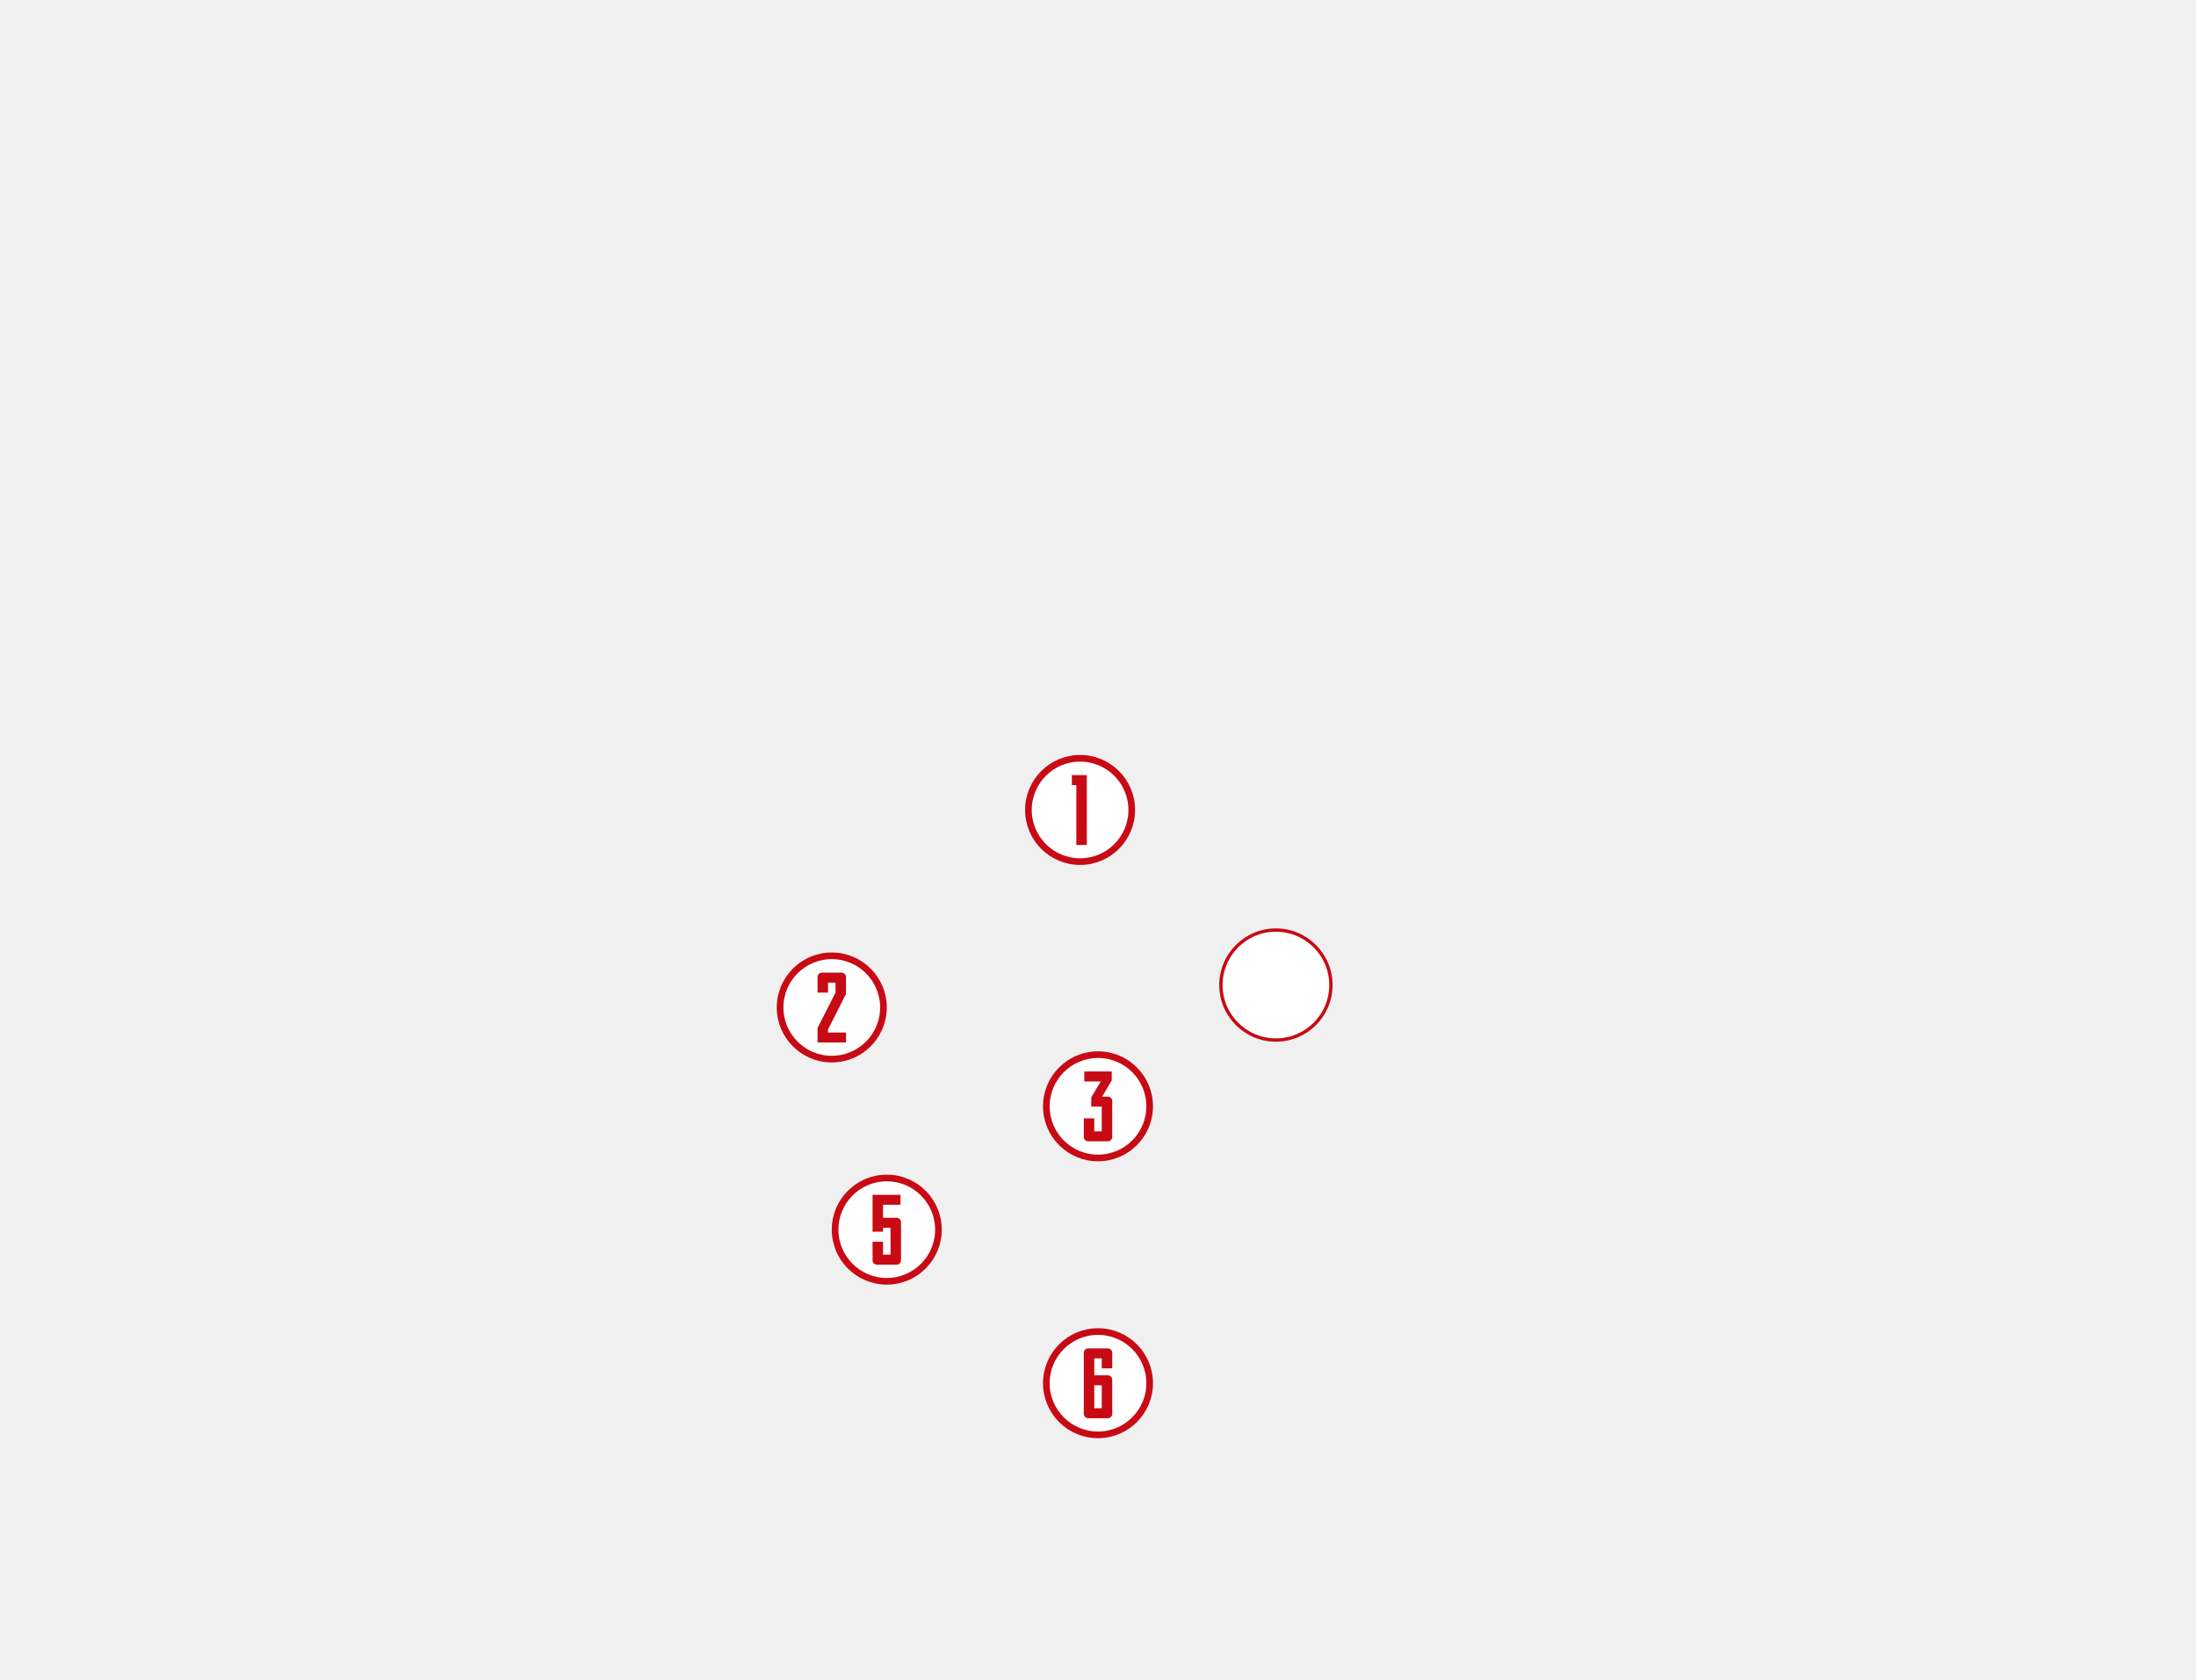
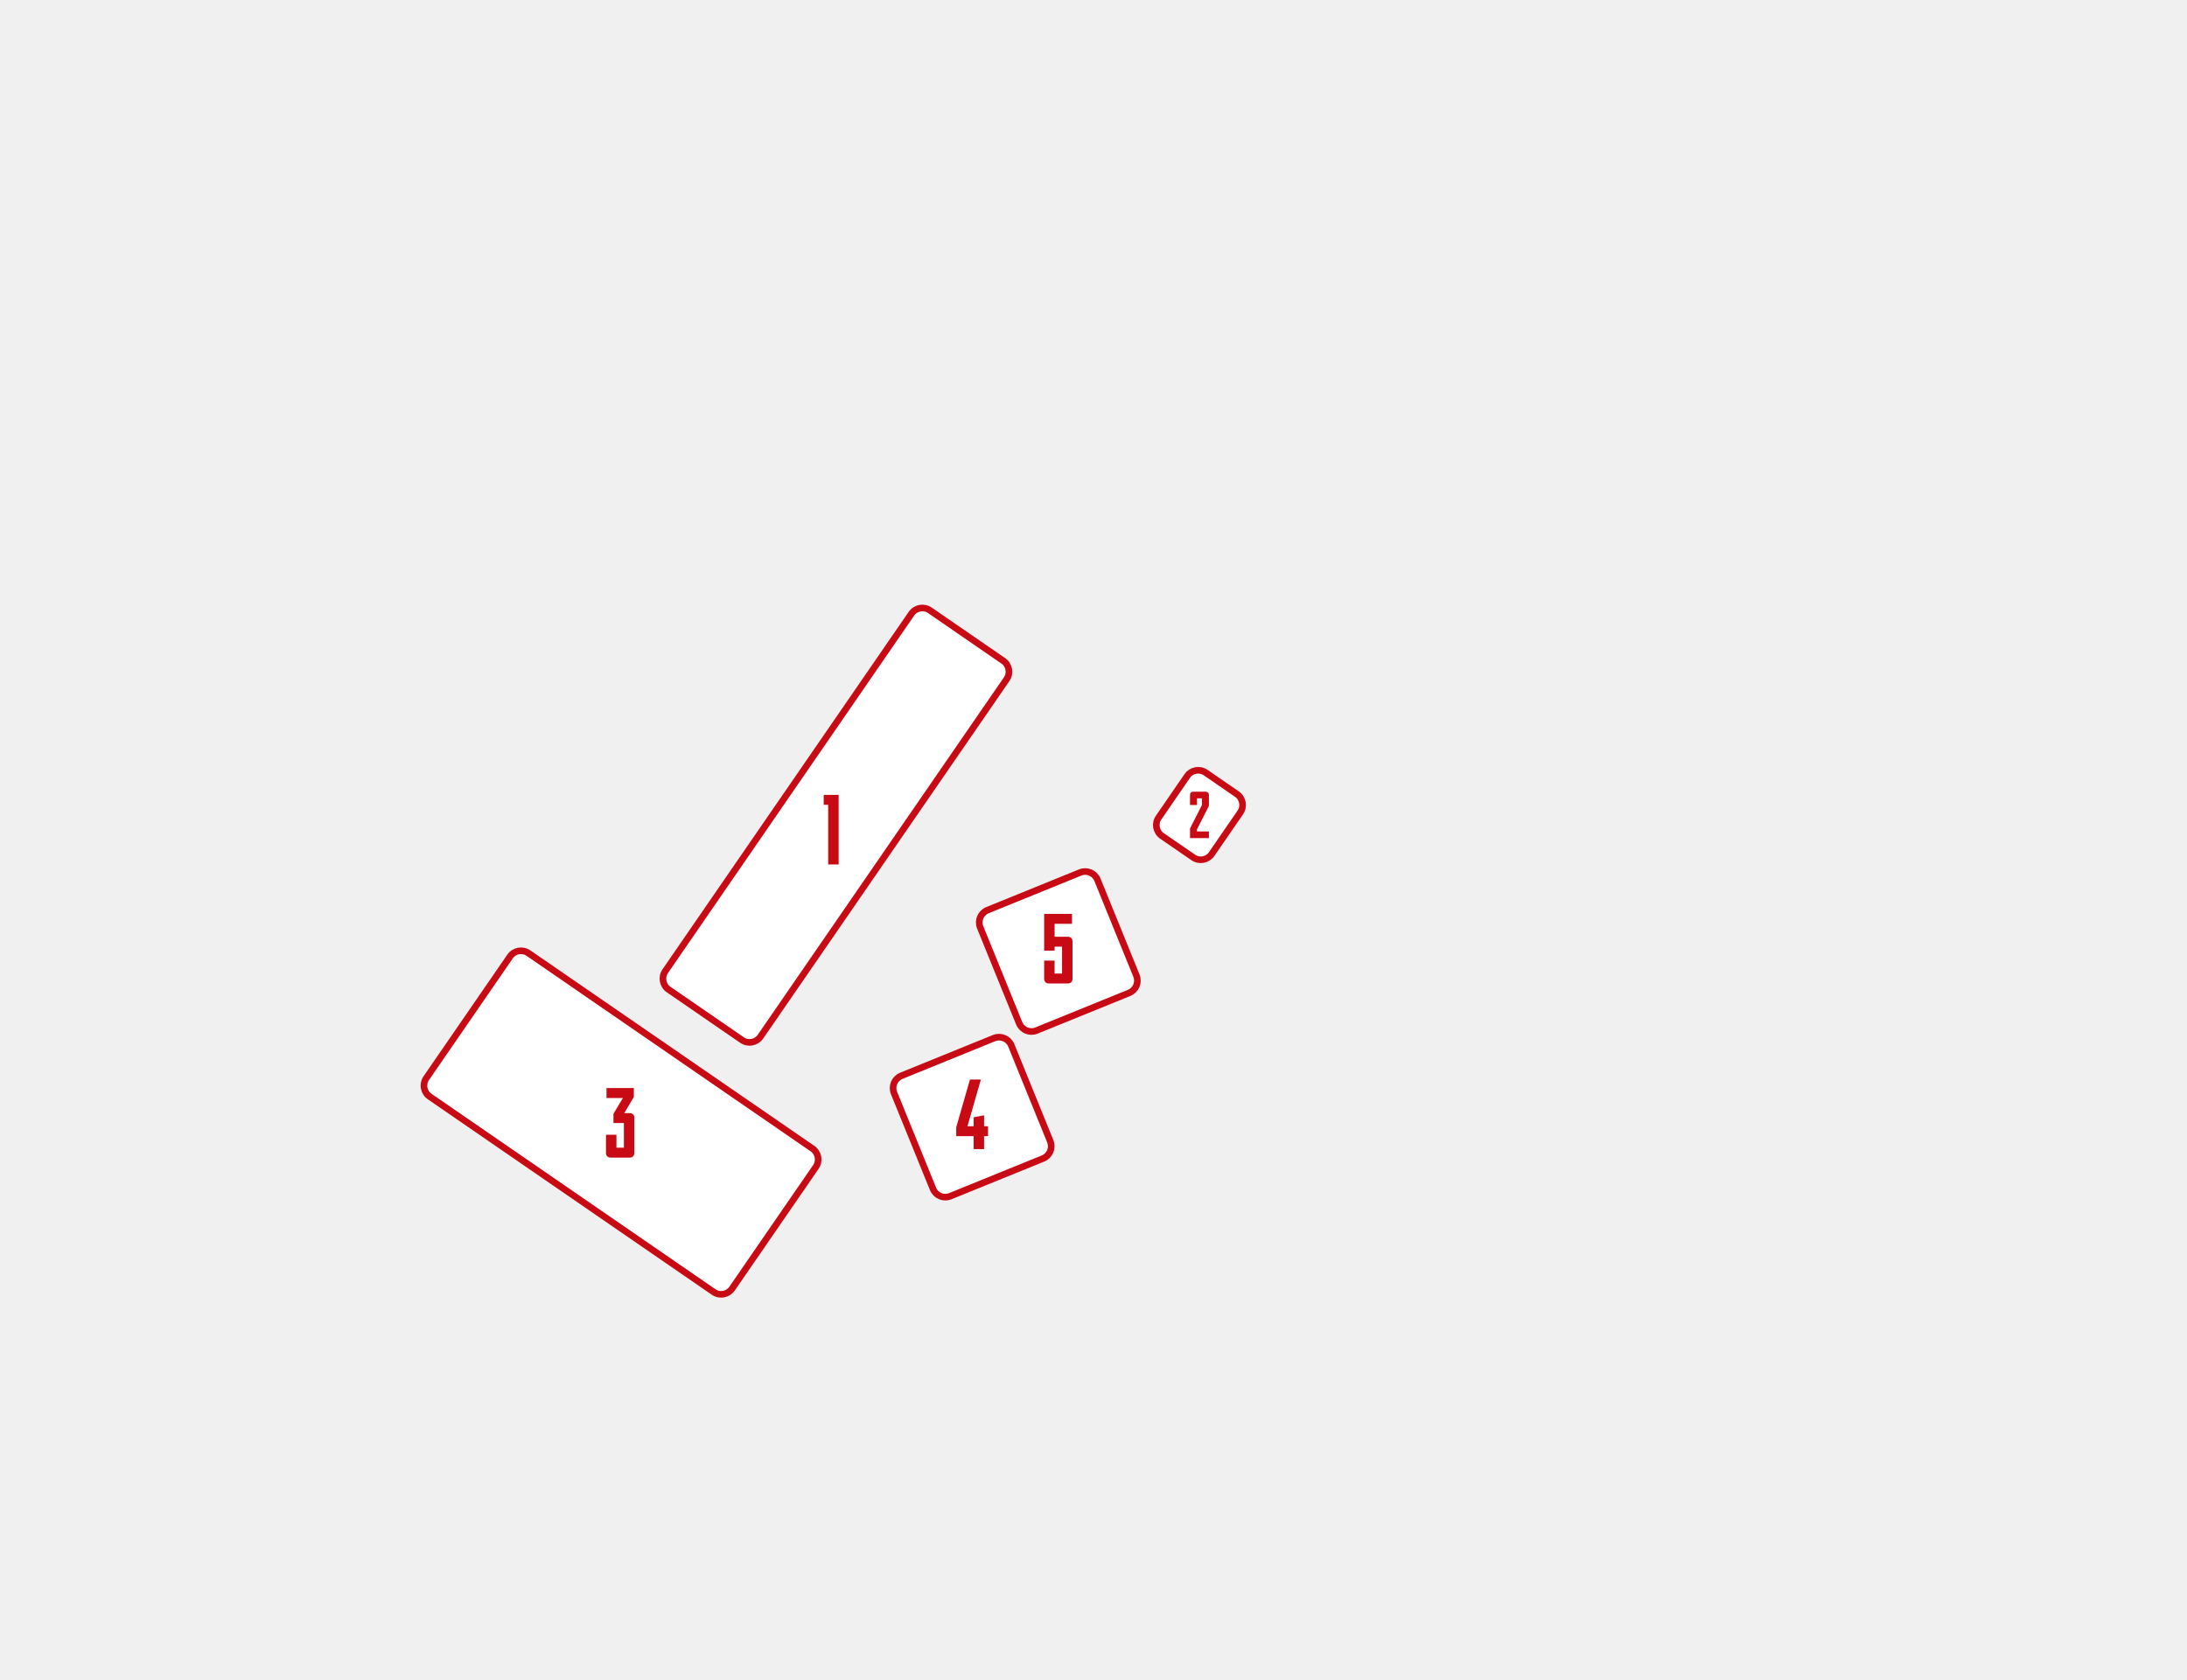
- <svg xmlns="http://www.w3.org/2000/svg" class="map__scheme" width="660" height="505" viewBox="0 0 660 505" fill="none">
-   <g id="figure 4" class="figure figure_4">
-     <circle id="Ellipse 53" cx="383.471" cy="296.119" r="16.529" fill="white" stroke="#C80A14" />
-     <path id="4" d="M387.066 306.648H383.916V302.748H378.666V300.048L382.806 285.648H386.106L382.056 299.748H383.916V297.048L387.066 296.448V299.748H388.266V302.748H387.066V306.648Z" fill="white" />
+ <svg xmlns="http://www.w3.org/2000/svg" class="map__scheme" width="660" height="507" viewBox="0 0 660 507" fill="none">
+   <g id="figure 3" class="figure figure_3">
+     <rect id="Rectangle 494" x="126.379" y="328.75" width="52.569" height="112.039" rx="4" transform="rotate(-55.4531 126.379 328.75)" fill="white" stroke="#C80A14" stroke-width="2" />
+     <path id="3" d="M190.049 349.452H184.259C183.419 349.452 182.879 348.882 182.879 348.072V342.552H186.029V346.452H188.279V339.012H185.129V336.222L187.979 331.452H183.029V328.452H191.279V331.152L188.399 336.012H190.049C190.889 336.012 191.429 336.582 191.429 337.392V348.072C191.429 348.882 190.889 349.452 190.049 349.452Z" fill="#C80A14" />
  </g>
  <g id="figure 1" class="figure figure_1">
-     <circle id="Ellipse 53_2" cx="324.619" cy="243.484" r="15.529" fill="white" stroke="#C80A14" stroke-width="2" />
-     <path id="1" d="M322.143 236.013V233.013H326.643V254.013H323.493V236.013H322.143Z" fill="#C80A14" />
+     <rect id="Rectangle 494_2" x="198.498" y="296.454" width="139" height="34.88" rx="4" transform="rotate(-55.4531 198.498 296.454)" fill="white" stroke="#C80A14" stroke-width="2" />
+     <path id="1" d="M248.583 242.952V239.952H253.083V260.952H249.933V242.952H248.583Z" fill="#C80A14" />
  </g>
  <g id="figure 2" class="figure figure_2">
-     <circle id="Ellipse 53_3" cx="249.986" cy="302.859" r="15.529" fill="white" stroke="#C80A14" stroke-width="2" />
-     <path id="2" d="M254.262 293.768V298.808L248.862 309.458V310.388H254.262V313.388H245.712V309.038L251.112 298.388V295.388H248.862V298.388H245.712V293.768C245.712 292.958 246.252 292.388 247.092 292.388H252.882C253.722 292.388 254.262 292.958 254.262 293.768Z" fill="#C80A14" />
+     <rect id="Rectangle 494_3" x="347.391" y="250.087" width="23.222" height="19.428" rx="4" transform="rotate(-55.4531 347.391 250.087)" fill="white" stroke="#C80A14" stroke-width="2" />
+     <path id="2" d="M364.827 239.918V243.278L361.227 250.378V250.998H364.827V252.998H359.127V250.098L362.727 242.998V240.998H361.227V242.998H359.127V239.918C359.127 239.378 359.487 238.998 360.047 238.998H363.907C364.467 238.998 364.827 239.378 364.827 239.918Z" fill="#C80A14" />
  </g>
  <g id="figure 5" class="figure figure_5">
-     <circle id="Ellipse 53_4" cx="266.514" cy="369.648" r="15.529" fill="white" stroke="#C80A14" stroke-width="2" />
-     <path id="5" d="M267.644 369.076H265.394V370.276H262.244V359.176H270.644V362.176H265.394V366.076H269.414C270.254 366.076 270.794 366.646 270.794 367.456V378.796C270.794 379.606 270.254 380.176 269.414 380.176H263.624C262.784 380.176 262.244 379.606 262.244 378.796V373.276H265.394V377.176H267.644V369.076Z" fill="#C80A14" />
+     <rect id="Rectangle 494_4" x="294.303" y="276.254" width="38.193" height="39.233" rx="4" transform="rotate(-22.1208 294.303 276.254)" fill="white" stroke="#C80A14" stroke-width="2" />
+     <path id="5" d="M320.509 285.776H318.259V286.976H315.109V275.876H323.509V278.876H318.259V282.776H322.279C323.119 282.776 323.659 283.346 323.659 284.156V295.496C323.659 296.306 323.119 296.876 322.279 296.876H316.489C315.649 296.876 315.109 296.306 315.109 295.496V289.976H318.259V293.876H320.509V285.776Z" fill="#C80A14" />
  </g>
-   <g id="figure 3" class="figure figure_3">
-     <circle id="Ellipse 53_5" cx="330" cy="332.571" r="15.529" fill="white" stroke="#C80A14" stroke-width="2" />
-     <path id="3" d="M332.899 343.099H327.109C326.269 343.099 325.729 342.529 325.729 341.719V336.199H328.879V340.099H331.129V332.659H327.979V329.869L330.829 325.099H325.879V322.099H334.129V324.799L331.249 329.659H332.899C333.739 329.659 334.279 330.229 334.279 331.039V341.719C334.279 342.529 333.739 343.099 332.899 343.099Z" fill="#C80A14" />
-   </g>
-   <g id="figure 6" class="figure figure_6">
-     <circle id="Ellipse 53_6" cx="330" cy="415.811" r="15.529" fill="white" stroke="#C80A14" stroke-width="2" />
-     <path id="6" d="M331.129 416.44H328.879V423.34H331.129V416.44ZM334.279 406.72V411.34H331.129V408.34H328.879V413.44H332.899C333.739 413.44 334.279 414.01 334.279 414.82V424.96C334.279 425.77 333.739 426.34 332.899 426.34H327.109C326.269 426.34 325.729 425.77 325.729 424.96V406.72C325.729 405.91 326.269 405.34 327.109 405.34H332.899C333.739 405.34 334.279 405.91 334.279 406.72Z" fill="#C80A14" />
+   <g id="figure 4" class="figure figure_4">
+     <rect id="Rectangle 494_5" x="268.303" y="326.254" width="38.193" height="39.233" rx="4" transform="rotate(-22.1208 268.303 326.254)" fill="white" stroke="#C80A14" stroke-width="2" />
+     <path id="4" d="M296.975 346.876H293.825V342.976H288.575V340.276L292.715 325.876H296.015L291.965 339.976H293.825V337.276L296.975 336.676V339.976H298.175V342.976H296.975V346.876Z" fill="#C80A14" />
  </g>
</svg>
